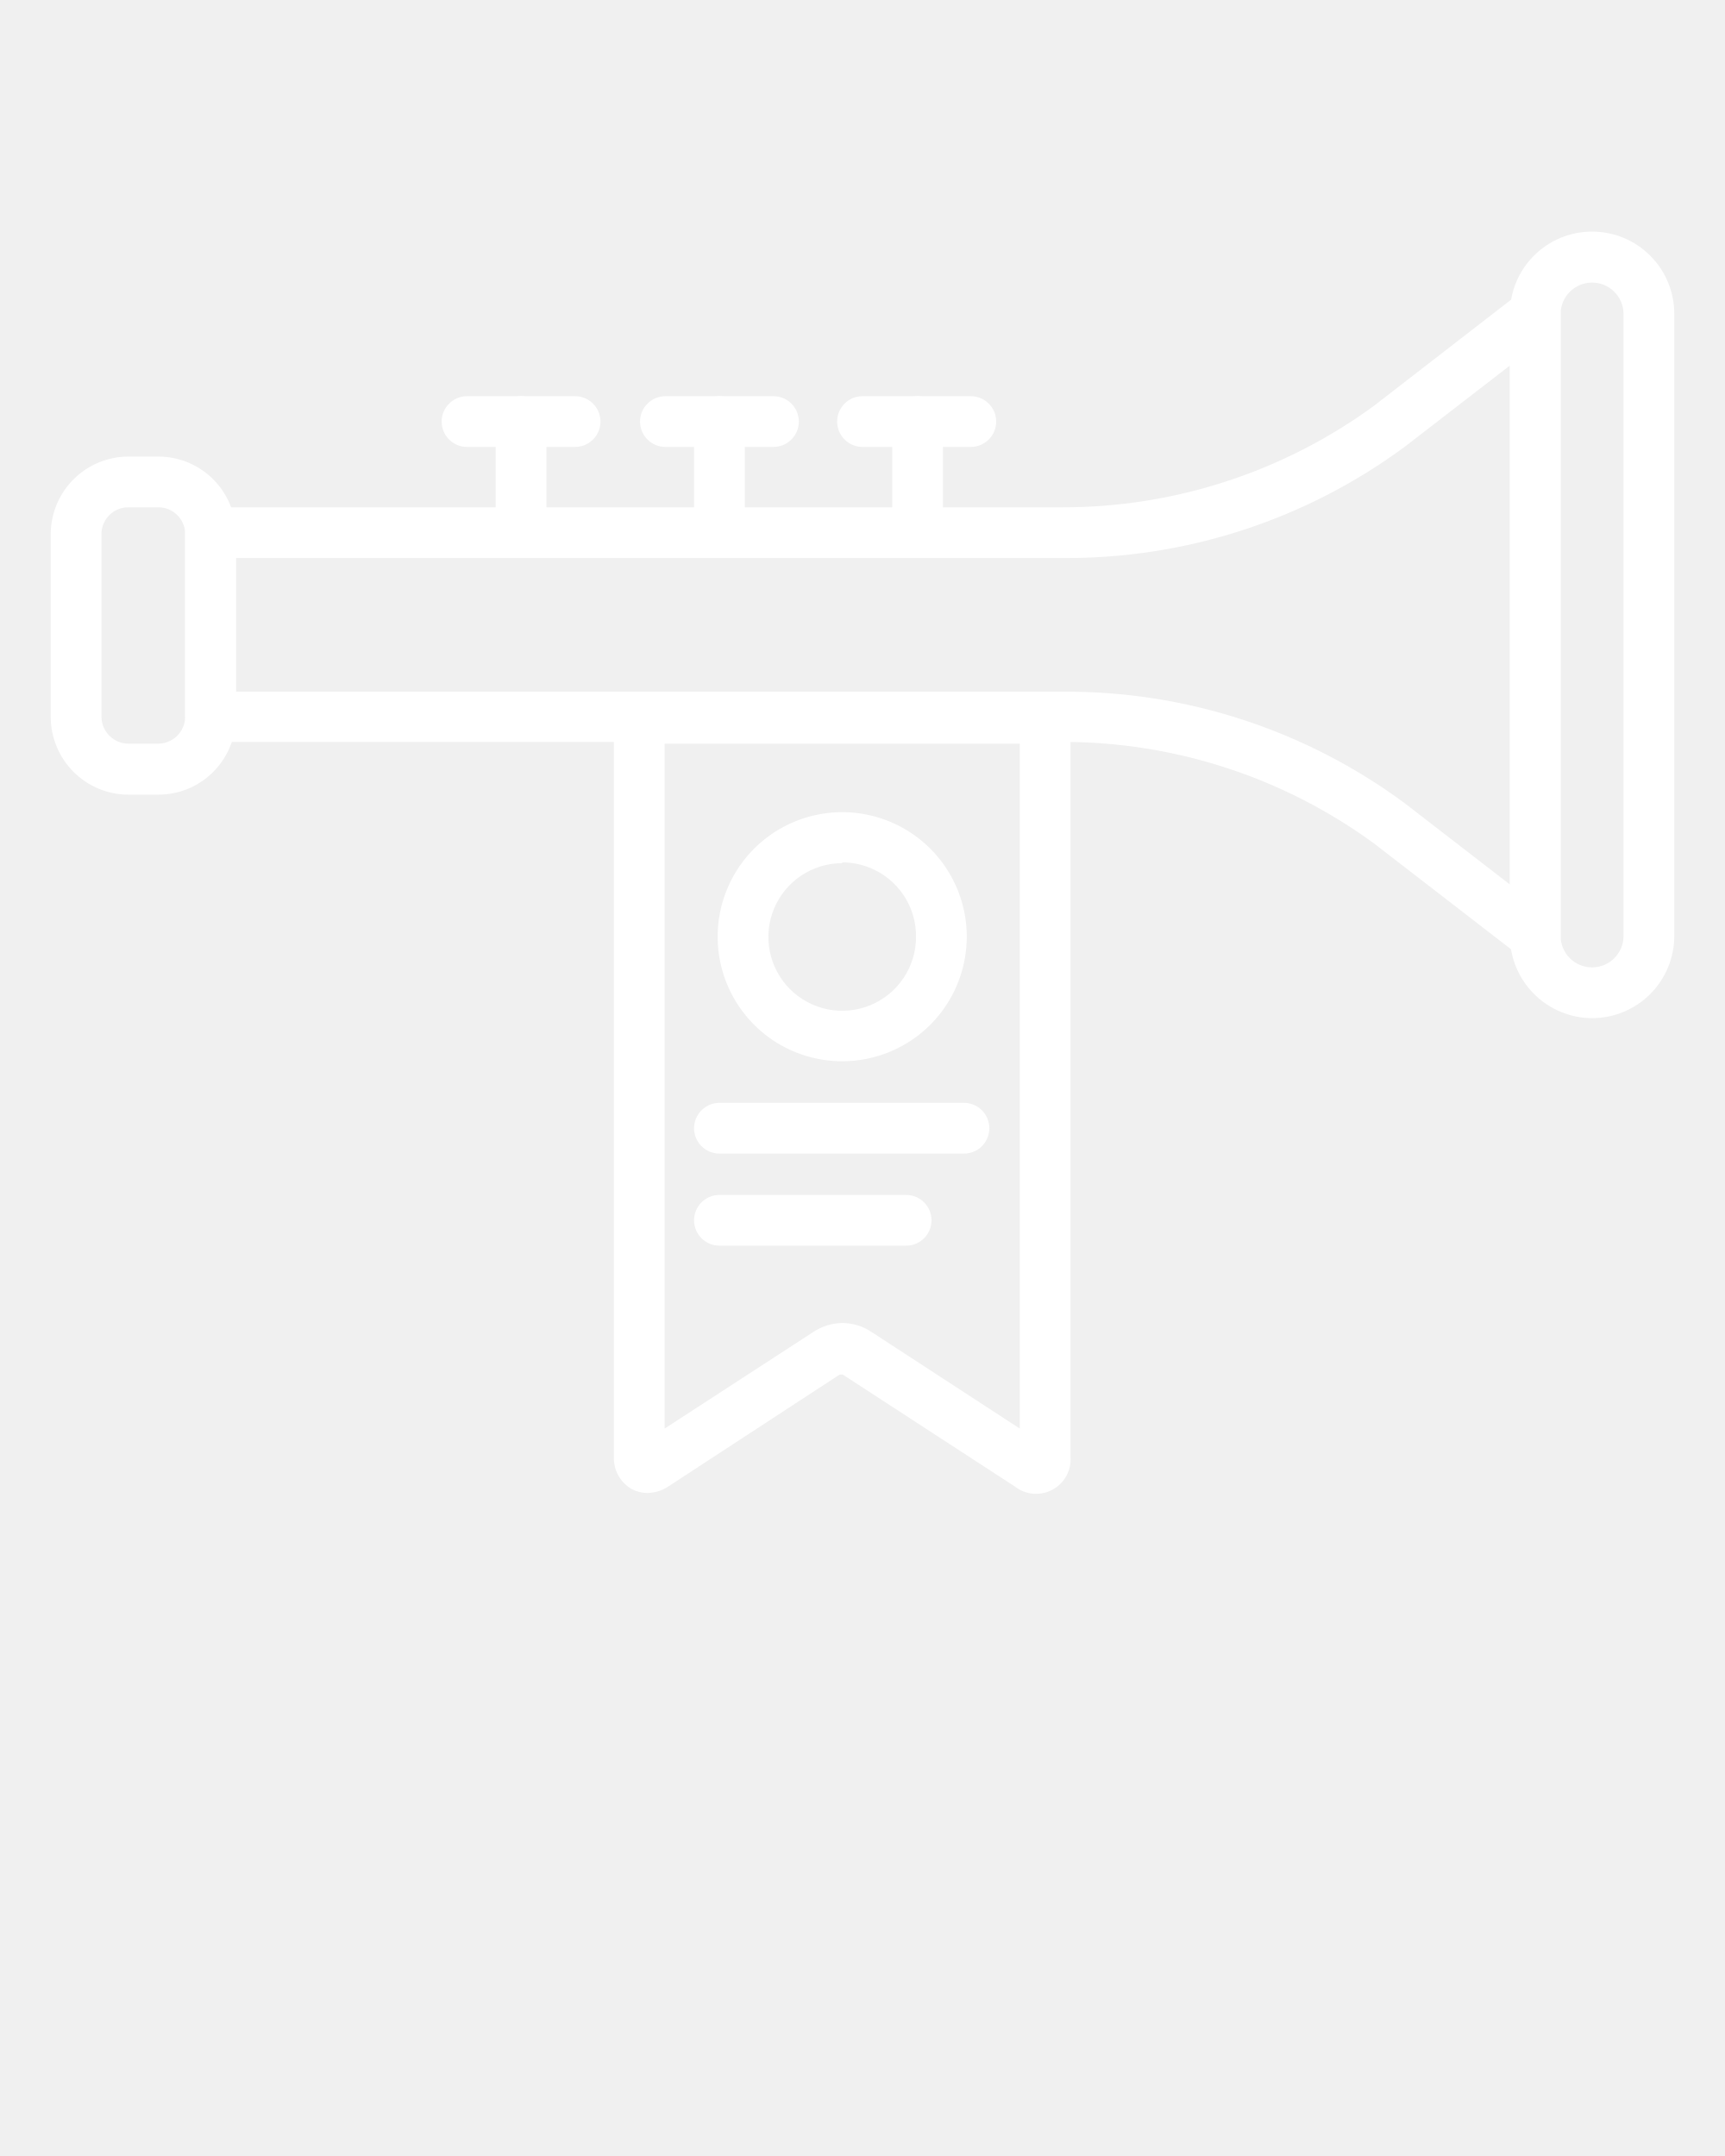
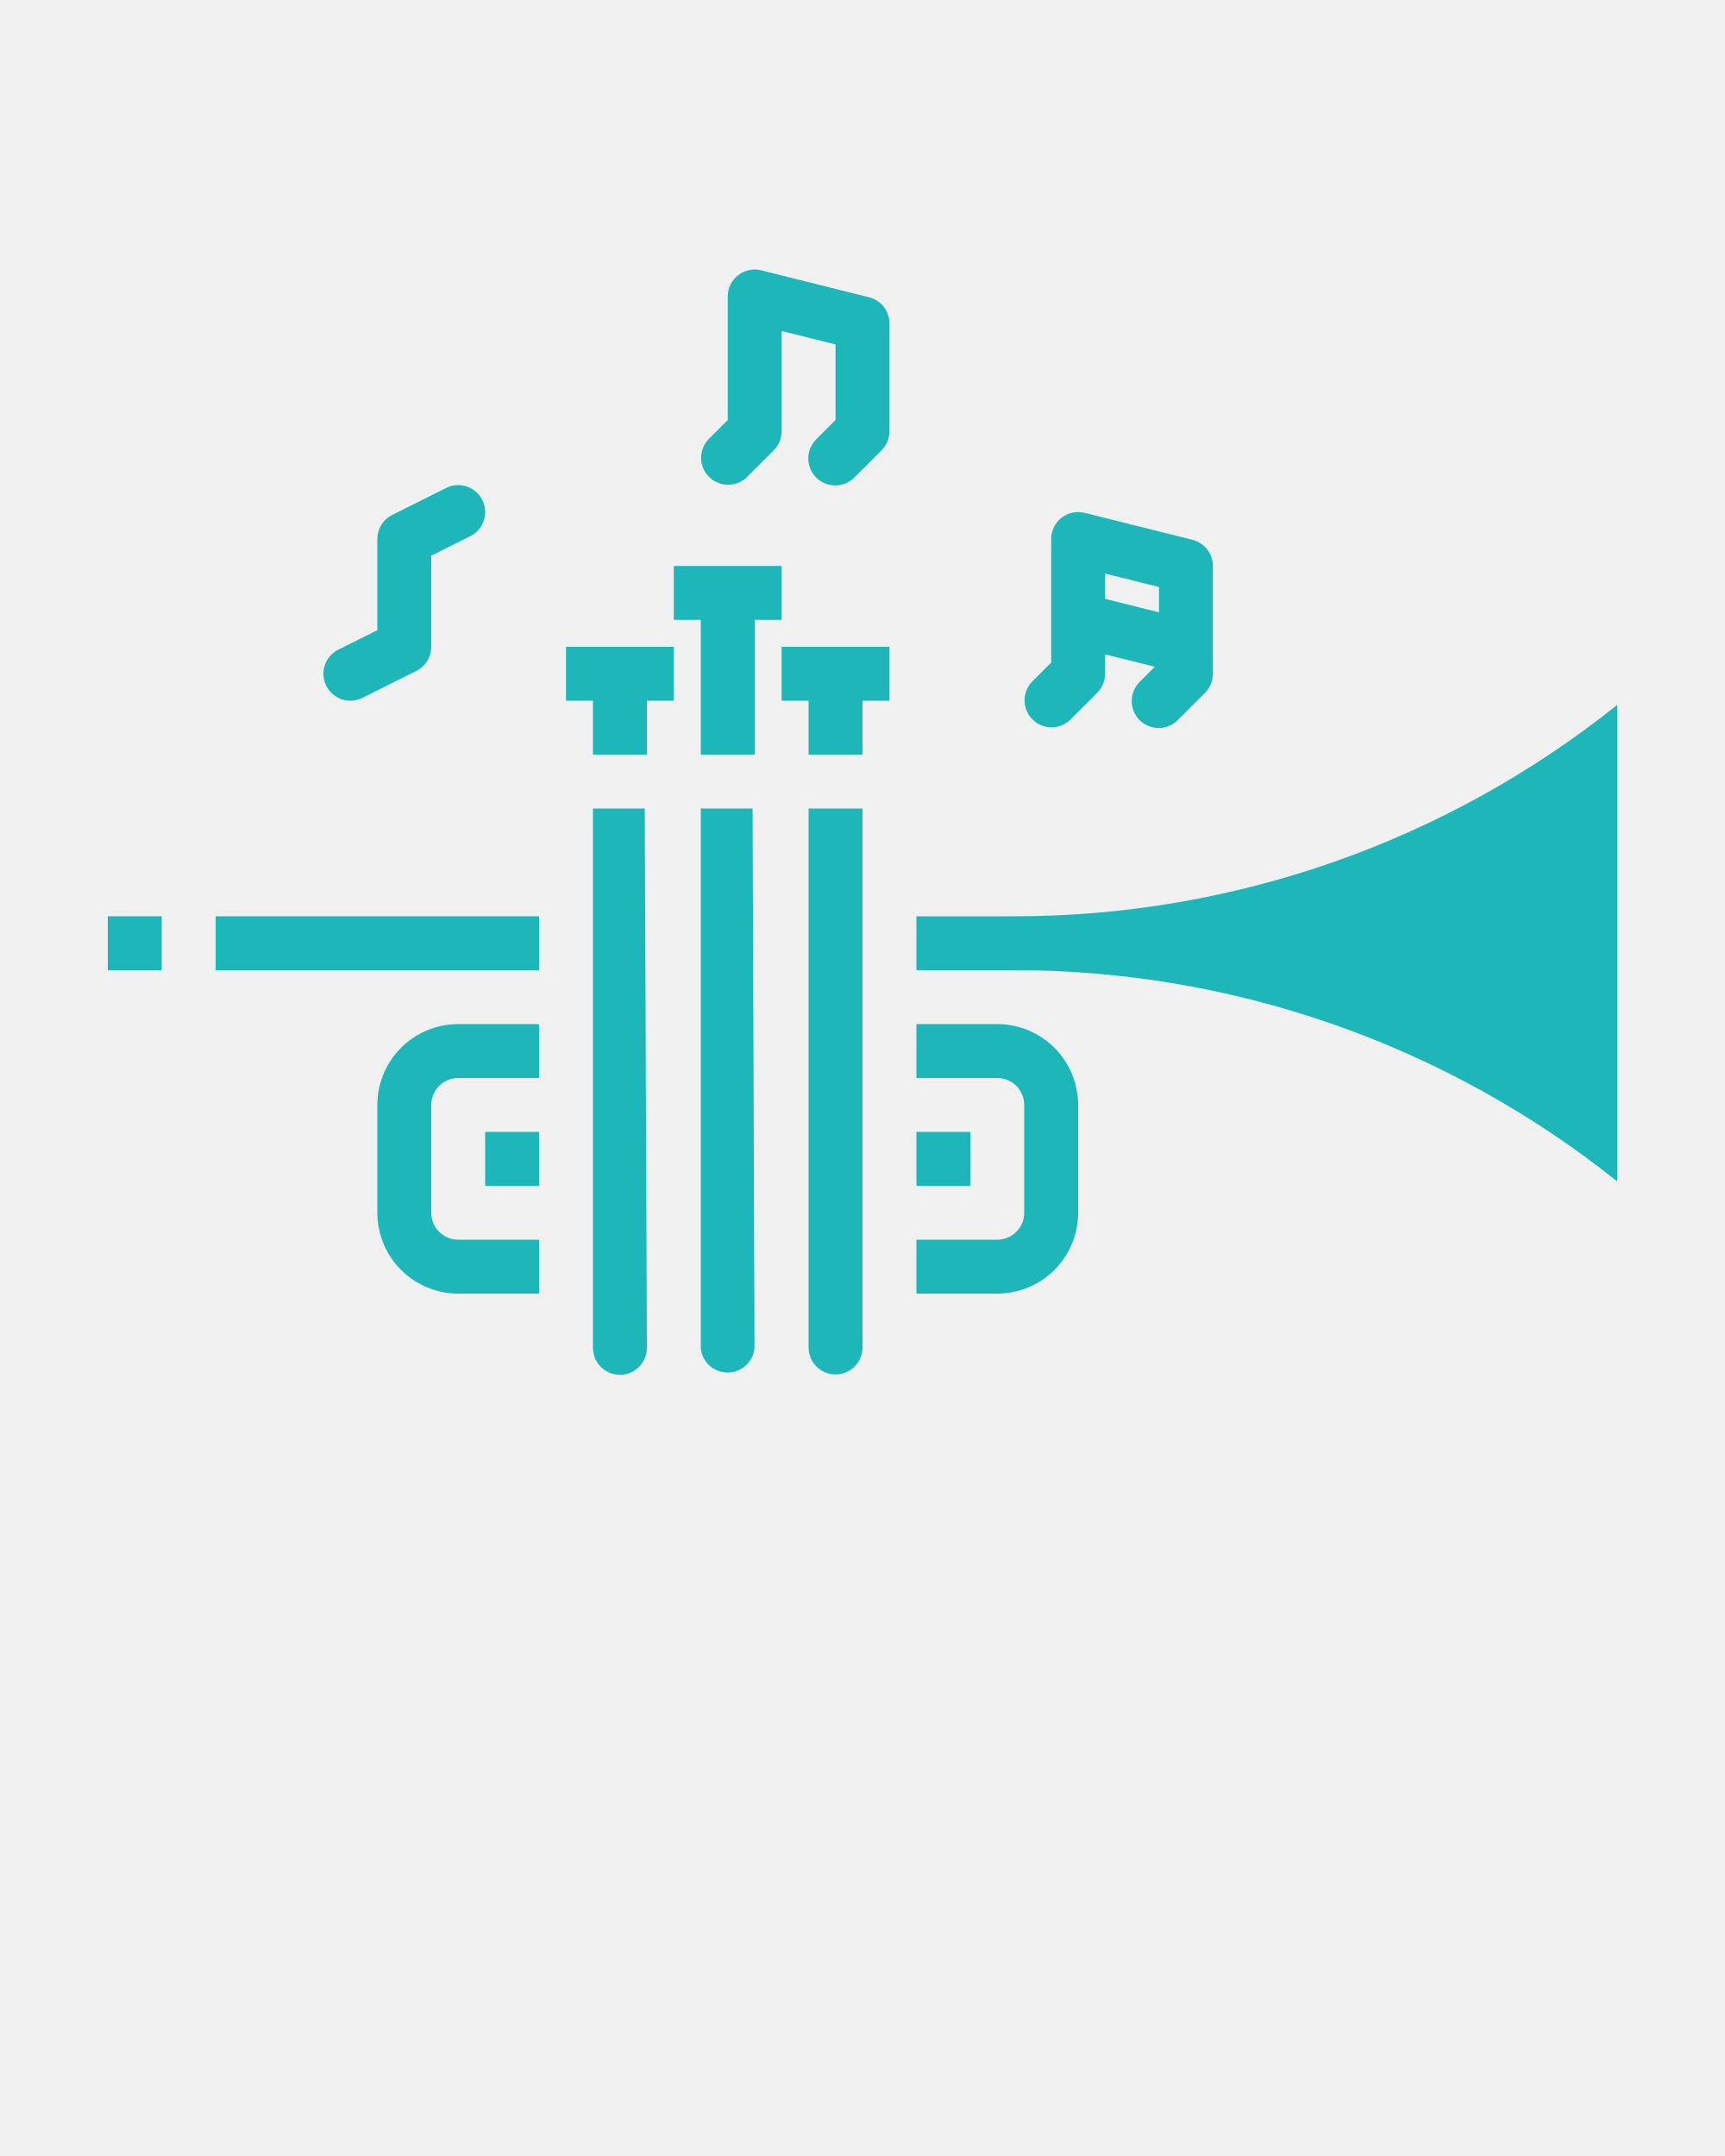
<svg xmlns="http://www.w3.org/2000/svg" width="40" height="50" viewBox="0 0 40 50" fill="none">
-   <path d="M15.012 34.624C14.887 34.624 14.764 34.593 14.653 34.535C14.521 34.461 14.412 34.351 14.338 34.218C14.264 34.085 14.229 33.934 14.235 33.782V16.63C14.235 16.474 14.297 16.324 14.407 16.213C14.518 16.103 14.667 16.041 14.823 16.041H24.235C24.391 16.041 24.541 16.103 24.651 16.213C24.761 16.324 24.823 16.474 24.823 16.63V33.782C24.835 33.938 24.802 34.093 24.727 34.229C24.652 34.365 24.539 34.477 24.401 34.55C24.264 34.623 24.108 34.654 23.953 34.64C23.799 34.626 23.651 34.567 23.529 34.471L19.541 31.877C19.506 31.877 19.5 31.877 19.471 31.877L15.5 34.471C15.355 34.568 15.186 34.621 15.012 34.624ZM19.529 30.682C19.77 30.682 20.006 30.754 20.206 30.888L23.647 33.13V17.247H15.412V33.13L18.853 30.894C19.053 30.76 19.288 30.686 19.529 30.682Z" fill="white" />
-   <path d="M35.6 22.294C35.47 22.294 35.344 22.25 35.241 22.171L31.859 19.559C29.759 18.024 27.224 17.2 24.623 17.206H4.882C4.726 17.206 4.577 17.144 4.466 17.034C4.356 16.923 4.294 16.774 4.294 16.618V12.353C4.294 12.197 4.356 12.047 4.466 11.937C4.577 11.827 4.726 11.765 4.882 11.765H24.623C27.224 11.771 29.759 10.947 31.859 9.412L35.241 6.794C35.328 6.728 35.432 6.687 35.541 6.677C35.651 6.666 35.76 6.687 35.859 6.735C35.957 6.783 36.039 6.858 36.098 6.95C36.156 7.043 36.187 7.15 36.188 7.259V21.706C36.188 21.816 36.157 21.924 36.099 22.018C36.041 22.111 35.958 22.187 35.859 22.235C35.778 22.274 35.69 22.295 35.6 22.294ZM5.47 16.041H24.623C27.485 16.019 30.276 16.927 32.576 18.63L35.012 20.512V8.477L32.576 10.359C30.275 12.059 27.484 12.965 24.623 12.941H5.47V16.041Z" fill="white" />
-   <path d="M3.67 18.429H2.976C2.499 18.428 2.042 18.238 1.705 17.9C1.368 17.563 1.178 17.106 1.176 16.629V12.353C1.187 11.882 1.381 11.434 1.717 11.104C2.054 10.775 2.505 10.589 2.976 10.588H3.67C4.142 10.588 4.594 10.773 4.931 11.103C5.267 11.433 5.461 11.882 5.47 12.353V16.623C5.471 16.86 5.425 17.095 5.335 17.314C5.245 17.533 5.112 17.732 4.945 17.9C4.778 18.068 4.579 18.201 4.361 18.292C4.142 18.383 3.907 18.429 3.67 18.429ZM2.976 11.765C2.817 11.764 2.663 11.825 2.547 11.935C2.431 12.044 2.362 12.194 2.353 12.353V16.623C2.354 16.788 2.42 16.946 2.537 17.063C2.654 17.179 2.811 17.245 2.976 17.247H3.67C3.834 17.245 3.991 17.18 4.108 17.065C4.224 16.949 4.291 16.793 4.294 16.629V12.353C4.285 12.194 4.215 12.044 4.099 11.935C3.983 11.825 3.83 11.764 3.67 11.765H2.976Z" fill="white" />
-   <path d="M36.918 23.612C36.413 23.61 35.929 23.409 35.572 23.052C35.215 22.695 35.013 22.211 35.012 21.706V7.276C35.012 6.771 35.212 6.286 35.57 5.929C35.927 5.571 36.412 5.371 36.918 5.371C37.423 5.371 37.908 5.571 38.265 5.929C38.623 6.286 38.824 6.771 38.824 7.276V21.706C38.824 22.211 38.623 22.696 38.265 23.054C37.908 23.411 37.423 23.612 36.918 23.612ZM36.918 6.553C36.725 6.553 36.541 6.629 36.404 6.765C36.267 6.9 36.19 7.084 36.188 7.276V21.706C36.188 21.899 36.265 22.085 36.402 22.222C36.539 22.358 36.724 22.435 36.918 22.435C37.111 22.435 37.297 22.358 37.433 22.222C37.57 22.085 37.647 21.899 37.647 21.706V7.276C37.645 7.084 37.568 6.9 37.431 6.765C37.295 6.629 37.11 6.553 36.918 6.553Z" fill="white" />
-   <path d="M19.529 24.612C18.958 24.612 18.399 24.442 17.924 24.125C17.449 23.807 17.079 23.355 16.86 22.827C16.642 22.299 16.585 21.718 16.697 21.158C16.809 20.597 17.085 20.083 17.489 19.679C17.894 19.275 18.409 19.001 18.97 18.89C19.53 18.779 20.111 18.837 20.639 19.057C21.166 19.276 21.617 19.647 21.934 20.123C22.25 20.599 22.419 21.158 22.418 21.729C22.416 22.494 22.111 23.227 21.57 23.768C21.028 24.308 20.294 24.612 19.529 24.612ZM19.529 20.018C19.191 20.018 18.86 20.118 18.578 20.306C18.297 20.494 18.077 20.762 17.948 21.074C17.818 21.387 17.784 21.731 17.851 22.063C17.916 22.395 18.079 22.7 18.319 22.94C18.558 23.179 18.863 23.342 19.195 23.408C19.527 23.474 19.872 23.44 20.184 23.311C20.497 23.181 20.765 22.962 20.953 22.68C21.141 22.399 21.241 22.068 21.241 21.729C21.243 21.503 21.201 21.279 21.116 21.069C21.031 20.859 20.905 20.668 20.746 20.508C20.587 20.347 20.397 20.219 20.189 20.132C19.98 20.045 19.756 20 19.529 20V20.018Z" fill="white" />
-   <path d="M22.353 26.753H16.683C16.526 26.753 16.377 26.691 16.267 26.581C16.156 26.47 16.094 26.321 16.094 26.165C16.094 26.009 16.156 25.859 16.267 25.749C16.377 25.638 16.526 25.576 16.683 25.576H22.353C22.509 25.576 22.659 25.638 22.769 25.749C22.879 25.859 22.941 26.009 22.941 26.165C22.941 26.321 22.879 26.47 22.769 26.581C22.659 26.691 22.509 26.753 22.353 26.753Z" fill="white" />
-   <path d="M21.012 28.888H16.683C16.526 28.888 16.377 28.826 16.267 28.716C16.156 28.605 16.094 28.456 16.094 28.3C16.094 28.144 16.156 27.994 16.267 27.884C16.377 27.774 16.526 27.712 16.683 27.712H21.012C21.168 27.712 21.317 27.774 21.428 27.884C21.538 27.994 21.6 28.144 21.6 28.3C21.6 28.456 21.538 28.605 21.428 28.716C21.317 28.826 21.168 28.888 21.012 28.888Z" fill="white" />
-   <path d="M21.277 12.941C21.121 12.941 20.971 12.879 20.861 12.769C20.75 12.659 20.689 12.509 20.689 12.353V9.776C20.689 9.62 20.75 9.471 20.861 9.361C20.971 9.25 21.121 9.188 21.277 9.188C21.433 9.188 21.582 9.25 21.693 9.361C21.803 9.471 21.865 9.62 21.865 9.776V12.353C21.865 12.509 21.803 12.659 21.693 12.769C21.582 12.879 21.433 12.941 21.277 12.941Z" fill="white" />
-   <path d="M22.535 10.365H20C19.844 10.365 19.694 10.303 19.584 10.192C19.474 10.082 19.412 9.932 19.412 9.776C19.412 9.62 19.474 9.471 19.584 9.361C19.694 9.25 19.844 9.188 20 9.188H22.512C22.668 9.188 22.817 9.25 22.928 9.361C23.038 9.471 23.1 9.62 23.1 9.776C23.1 9.932 23.038 10.082 22.928 10.192C22.817 10.303 22.668 10.365 22.512 10.365H22.535Z" fill="white" />
-   <path d="M16.683 12.941C16.526 12.941 16.377 12.879 16.267 12.769C16.156 12.659 16.094 12.509 16.094 12.353V9.776C16.094 9.62 16.156 9.471 16.267 9.361C16.377 9.25 16.526 9.188 16.683 9.188C16.838 9.188 16.988 9.25 17.098 9.361C17.209 9.471 17.271 9.62 17.271 9.776V12.353C17.271 12.509 17.209 12.659 17.098 12.769C16.988 12.879 16.838 12.941 16.683 12.941Z" fill="white" />
-   <path d="M17.935 10.365H15.43C15.274 10.365 15.124 10.303 15.014 10.192C14.903 10.082 14.841 9.932 14.841 9.776C14.841 9.62 14.903 9.471 15.014 9.361C15.124 9.25 15.274 9.188 15.43 9.188H17.935C18.091 9.188 18.241 9.25 18.351 9.361C18.462 9.471 18.524 9.62 18.524 9.776C18.524 9.932 18.462 10.082 18.351 10.192C18.241 10.303 18.091 10.365 17.935 10.365Z" fill="white" />
-   <path d="M12.082 12.941C11.926 12.941 11.777 12.879 11.666 12.769C11.556 12.659 11.494 12.509 11.494 12.353V9.776C11.494 9.62 11.556 9.471 11.666 9.361C11.777 9.25 11.926 9.188 12.082 9.188C12.238 9.188 12.388 9.25 12.498 9.361C12.609 9.471 12.671 9.62 12.671 9.776V12.353C12.671 12.509 12.609 12.659 12.498 12.769C12.388 12.879 12.238 12.941 12.082 12.941Z" fill="white" />
-   <path d="M13.335 10.365H10.829C10.673 10.365 10.524 10.303 10.414 10.192C10.303 10.082 10.241 9.932 10.241 9.776C10.241 9.62 10.303 9.471 10.414 9.361C10.524 9.25 10.673 9.188 10.829 9.188H13.335C13.491 9.188 13.641 9.25 13.751 9.361C13.862 9.471 13.924 9.62 13.924 9.776C13.924 9.932 13.862 10.082 13.751 10.192C13.641 10.303 13.491 10.365 13.335 10.365Z" fill="white" />
+   <g clip-path="url(#clip0_877_206)">
+     <path d="M8.75 25.625V28.125C8.75 28.622 8.948 29.099 9.299 29.451C9.651 29.802 10.128 30 10.625 30H12.5V28.75H10.625C10.459 28.75 10.3 28.684 10.183 28.567C10.066 28.45 10 28.291 10 28.125V25.625C10 25.459 10.066 25.3 10.183 25.183C10.3 25.066 10.459 25 10.625 25H12.5V23.75H10.625C10.128 23.75 9.651 23.948 9.299 24.299C8.948 24.651 8.75 25.128 8.75 25.625Z" fill="#1DB7B9" />
+     <path d="M5 22.5H10.625H12.5V21.25H5V22.5Z" fill="#1DB7B9" />
+     <path d="M12.5 26.25H11.25V27.5H12.5V26.25Z" fill="#1DB7B9" />
+     <path d="M22.5 26.25H21.25V27.5H22.5V26.25Z" fill="#1DB7B9" />
+     <path d="M14.951 18.75H13.75V31.25C13.748 31.416 13.812 31.576 13.927 31.694C14.043 31.813 14.201 31.881 14.367 31.883C14.533 31.885 14.693 31.822 14.811 31.706C14.93 31.59 14.998 31.432 15 31.266V31.257L14.951 18.75Z" fill="#1DB7B9" />
+     <path d="M3.75 21.25H2.5V22.5H3.75V21.25Z" fill="#1DB7B9" />
+     <path d="M23.519 21.25H21.25V22.5H23.519C28.6 22.497 33.531 24.225 37.5 27.398V16.348C33.532 19.522 28.601 21.251 23.519 21.25Z" fill="#1DB7B9" />
+     <path d="M23.125 23.75H21.25V25H23.125C23.291 25 23.45 25.066 23.567 25.183C23.684 25.3 23.75 25.459 23.75 25.625V28.125C23.75 28.291 23.684 28.45 23.567 28.567C23.45 28.684 23.291 28.75 23.125 28.75H21.25V30H23.125C23.622 30 24.099 29.802 24.451 29.451C24.802 29.099 25 28.622 25 28.125V25.625C25 25.128 24.802 24.651 24.451 24.299C24.099 23.948 23.622 23.75 23.125 23.75Z" fill="#1DB7B9" />
+     <path d="M16.25 18.75V31.25C16.25 31.255 16.25 31.26 16.25 31.265C16.265 31.421 16.338 31.566 16.454 31.671C16.571 31.776 16.723 31.833 16.88 31.831C17.037 31.829 17.187 31.768 17.301 31.66C17.415 31.553 17.485 31.406 17.496 31.25L17.451 18.75H16.25Z" fill="#1DB7B9" />
+     <path d="M18.75 31.25C18.75 31.416 18.816 31.575 18.933 31.692C19.05 31.809 19.209 31.875 19.375 31.875C19.541 31.875 19.7 31.809 19.817 31.692C19.934 31.575 20 31.416 20 31.25V18.75H18.75V31.25Z" fill="#1DB7B9" />
+     <path d="M24.817 16.692L25.442 16.067C25.559 15.95 25.625 15.791 25.625 15.625V15.175L26.778 15.463L26.433 15.808C26.374 15.866 26.326 15.935 26.293 16.011C26.26 16.087 26.243 16.169 26.242 16.252C26.242 16.335 26.258 16.418 26.289 16.494C26.32 16.571 26.367 16.641 26.425 16.7C26.484 16.758 26.554 16.805 26.631 16.836C26.708 16.868 26.79 16.883 26.873 16.883C26.956 16.882 27.038 16.865 27.114 16.832C27.19 16.799 27.259 16.752 27.317 16.692L27.942 16.067C28.059 15.95 28.125 15.791 28.125 15.625V13.125C28.125 12.986 28.078 12.85 27.993 12.74C27.907 12.631 27.787 12.553 27.651 12.519L25.151 11.894C25.059 11.871 24.963 11.869 24.87 11.889C24.777 11.909 24.69 11.949 24.615 12.008C24.541 12.066 24.48 12.141 24.438 12.226C24.397 12.312 24.375 12.405 24.375 12.5V15.366L23.933 15.808C23.819 15.926 23.756 16.084 23.758 16.248C23.759 16.412 23.825 16.569 23.941 16.684C24.057 16.8 24.213 16.866 24.377 16.867C24.541 16.869 24.699 16.806 24.817 16.692ZM25.625 13.301L26.875 13.613V14.2L25.625 13.888V13.301Z" fill="#1DB7B9" />
+     <path d="M20.151 6.894L17.651 6.269C17.559 6.246 17.463 6.244 17.37 6.264C17.277 6.284 17.19 6.324 17.115 6.383C17.041 6.441 16.98 6.516 16.938 6.601C16.897 6.686 16.875 6.78 16.875 6.875V9.741L16.433 10.183C16.319 10.301 16.256 10.459 16.258 10.623C16.259 10.787 16.325 10.944 16.441 11.059C16.557 11.175 16.713 11.241 16.877 11.242C17.041 11.244 17.199 11.181 17.317 11.067L17.942 10.442C18.059 10.325 18.125 10.166 18.125 10V7.676L19.375 7.988V9.741L18.933 10.183C18.874 10.241 18.826 10.31 18.793 10.386C18.76 10.462 18.743 10.544 18.742 10.627C18.742 10.71 18.758 10.793 18.789 10.869C18.82 10.946 18.867 11.016 18.925 11.075C18.984 11.133 19.054 11.18 19.131 11.211C19.208 11.243 19.29 11.258 19.373 11.258C19.456 11.257 19.538 11.24 19.614 11.207C19.69 11.174 19.759 11.127 19.817 11.067L20.442 10.442C20.559 10.325 20.625 10.166 20.625 10V7.5C20.625 7.361 20.578 7.225 20.493 7.115C20.407 7.006 20.287 6.928 20.151 6.894Z" fill="#1DB7B9" />
+     <path d="M8.125 16.25C8.222 16.25 8.317 16.227 8.404 16.184L9.654 15.559C9.758 15.508 9.845 15.428 9.907 15.329C9.968 15.23 10 15.116 10 15V12.886L10.905 12.434C11.053 12.36 11.166 12.23 11.218 12.073C11.271 11.916 11.259 11.744 11.184 11.596C11.11 11.447 10.98 11.334 10.823 11.282C10.666 11.229 10.494 11.242 10.346 11.316L9.096 11.941C8.992 11.993 8.904 12.072 8.843 12.171C8.782 12.27 8.75 12.384 8.75 12.5V14.614L7.846 15.066C7.72 15.129 7.618 15.232 7.559 15.36C7.499 15.487 7.484 15.631 7.516 15.768C7.549 15.906 7.626 16.028 7.737 16.115C7.847 16.203 7.984 16.25 8.125 16.25Z" fill="#1DB7B9" />
+     <path d="M13.75 15H13.125V16.25H13.75V17.5H15V16.25H15.625V15H15H13.75Z" fill="#1DB7B9" />
+     <path d="M18.75 15H18.125V16.25H18.75V17.5H20V16.25H20.625V15H20H18.75Z" fill="#1DB7B9" />
+     <path d="M18.125 13.125H15.625V14.375H16.25V17.5H17.5V14.375H18.125V13.125Z" fill="#1DB7B9" />
+   </g>
+   <defs>
+     <clipPath id="clip0_877_206">
+       <rect width="40" height="50" fill="white" />
+     </clipPath>
+   </defs>
</svg>
